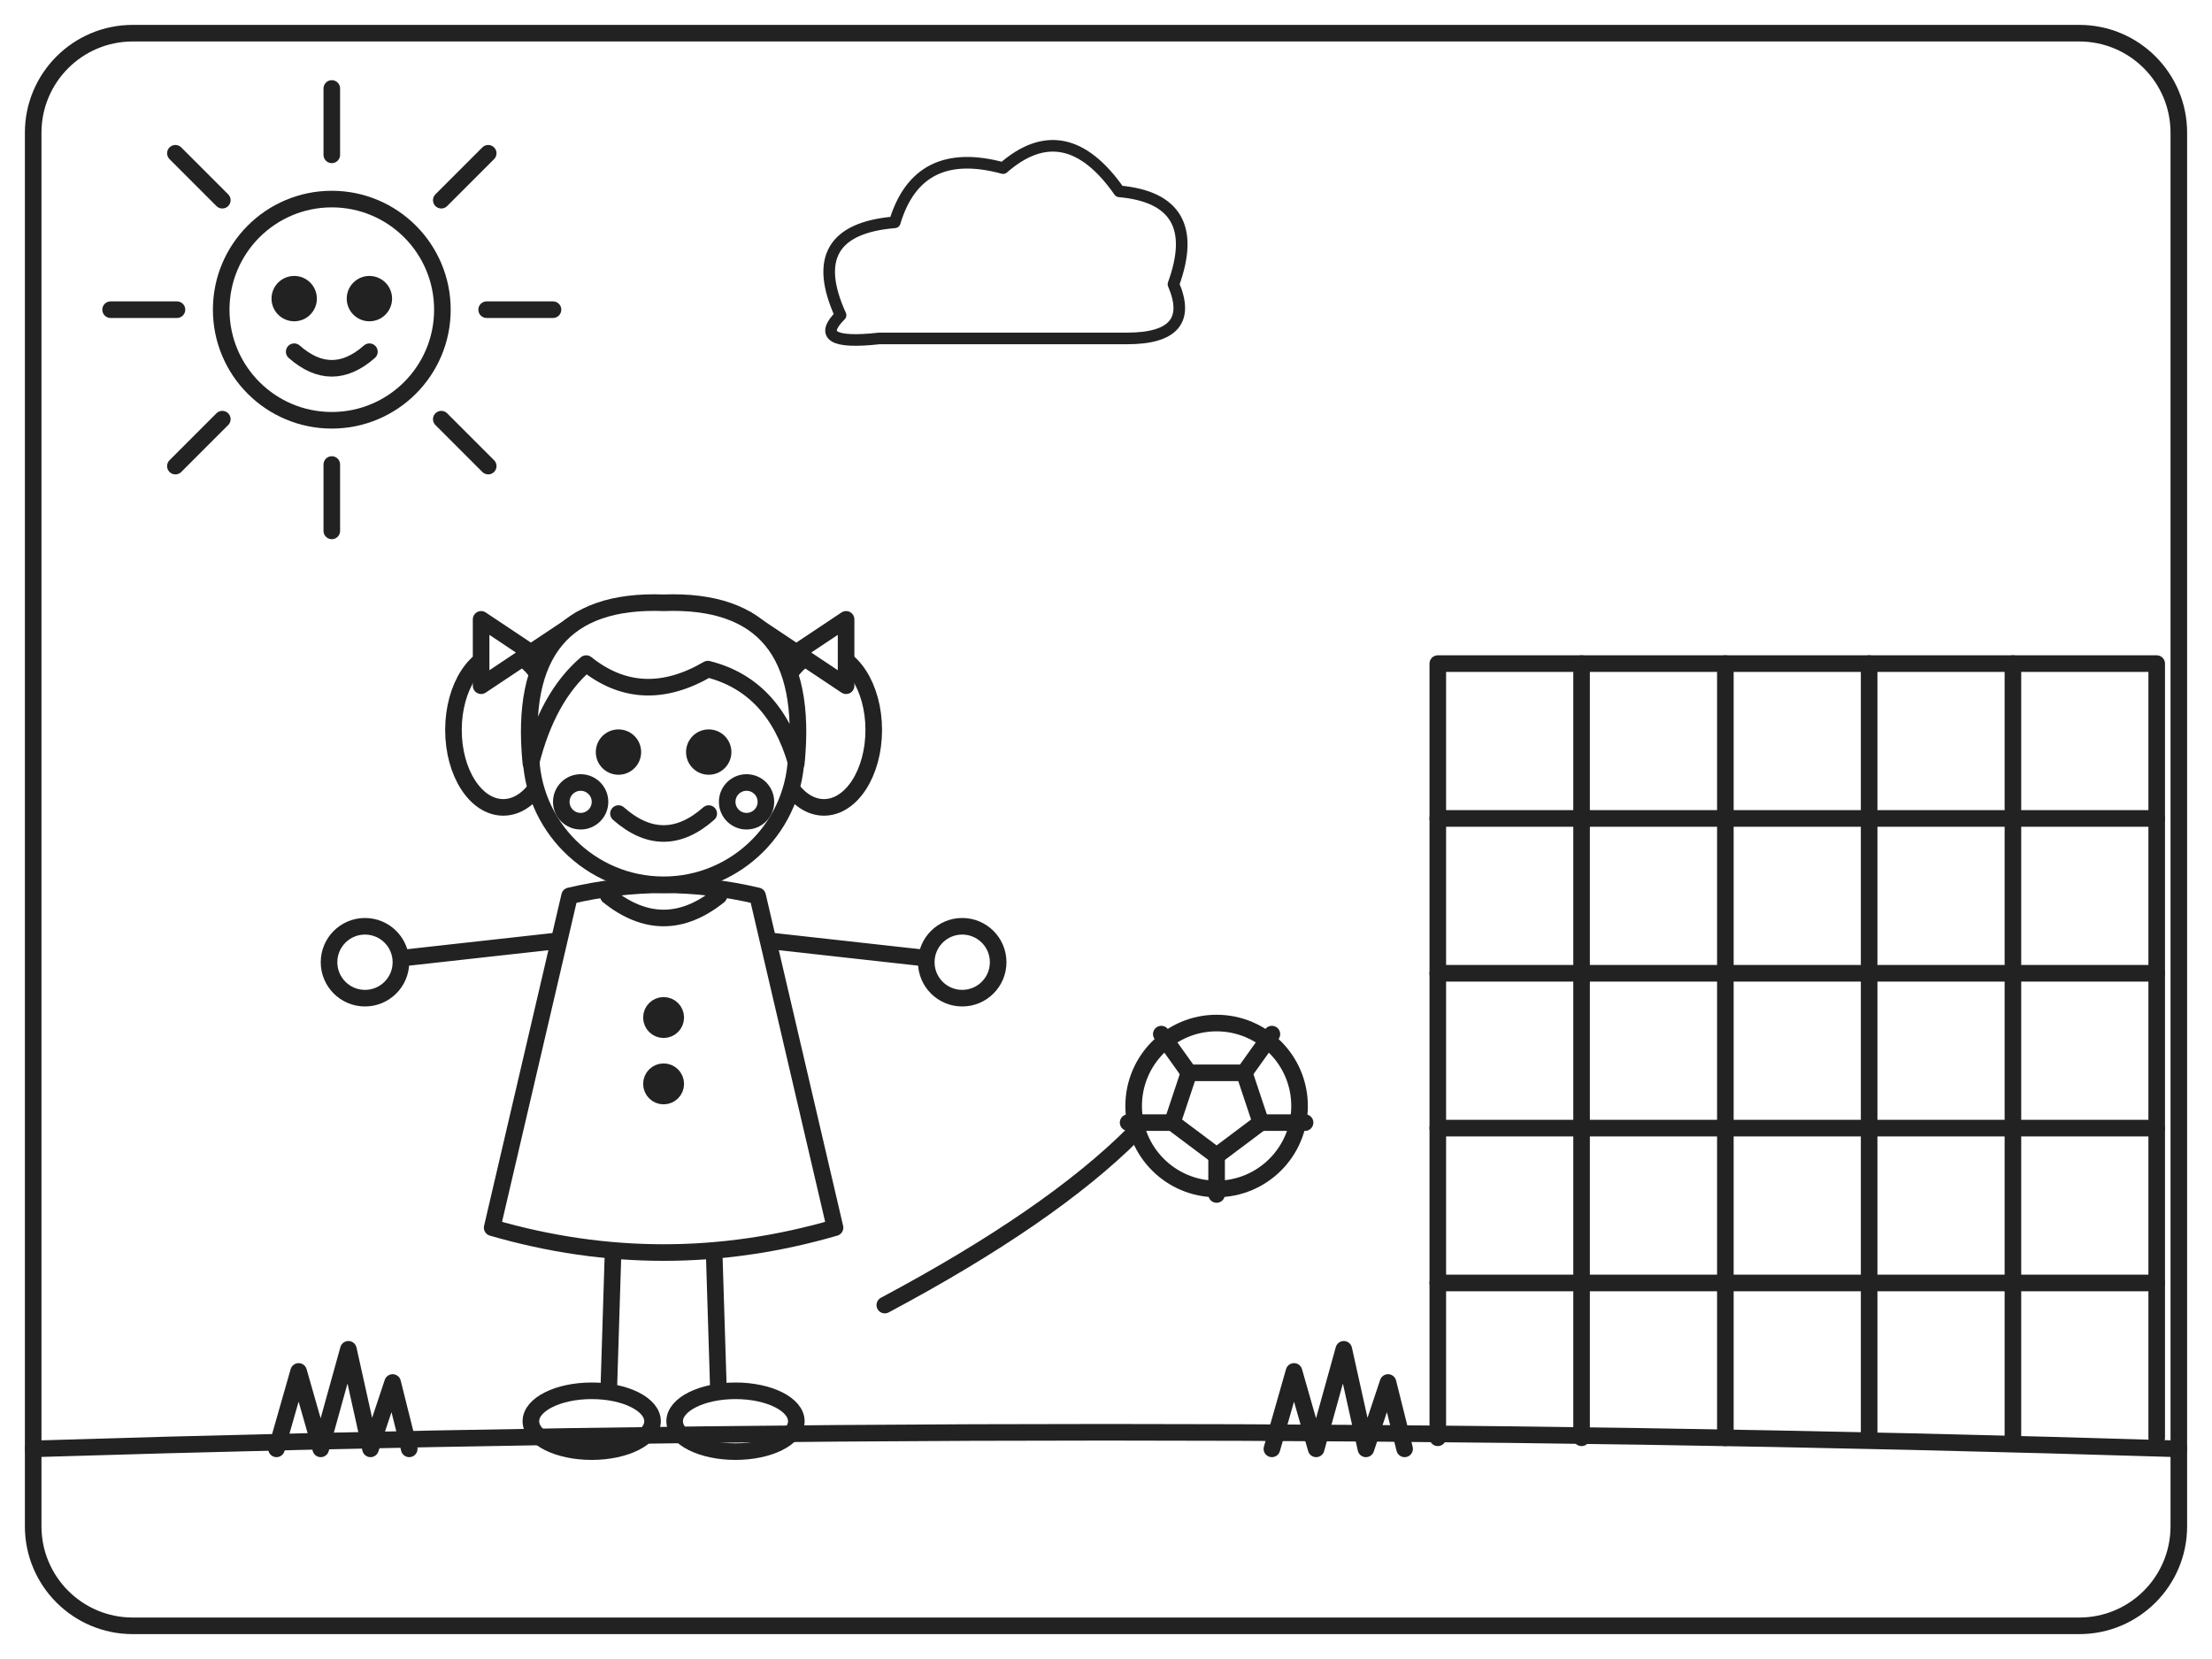
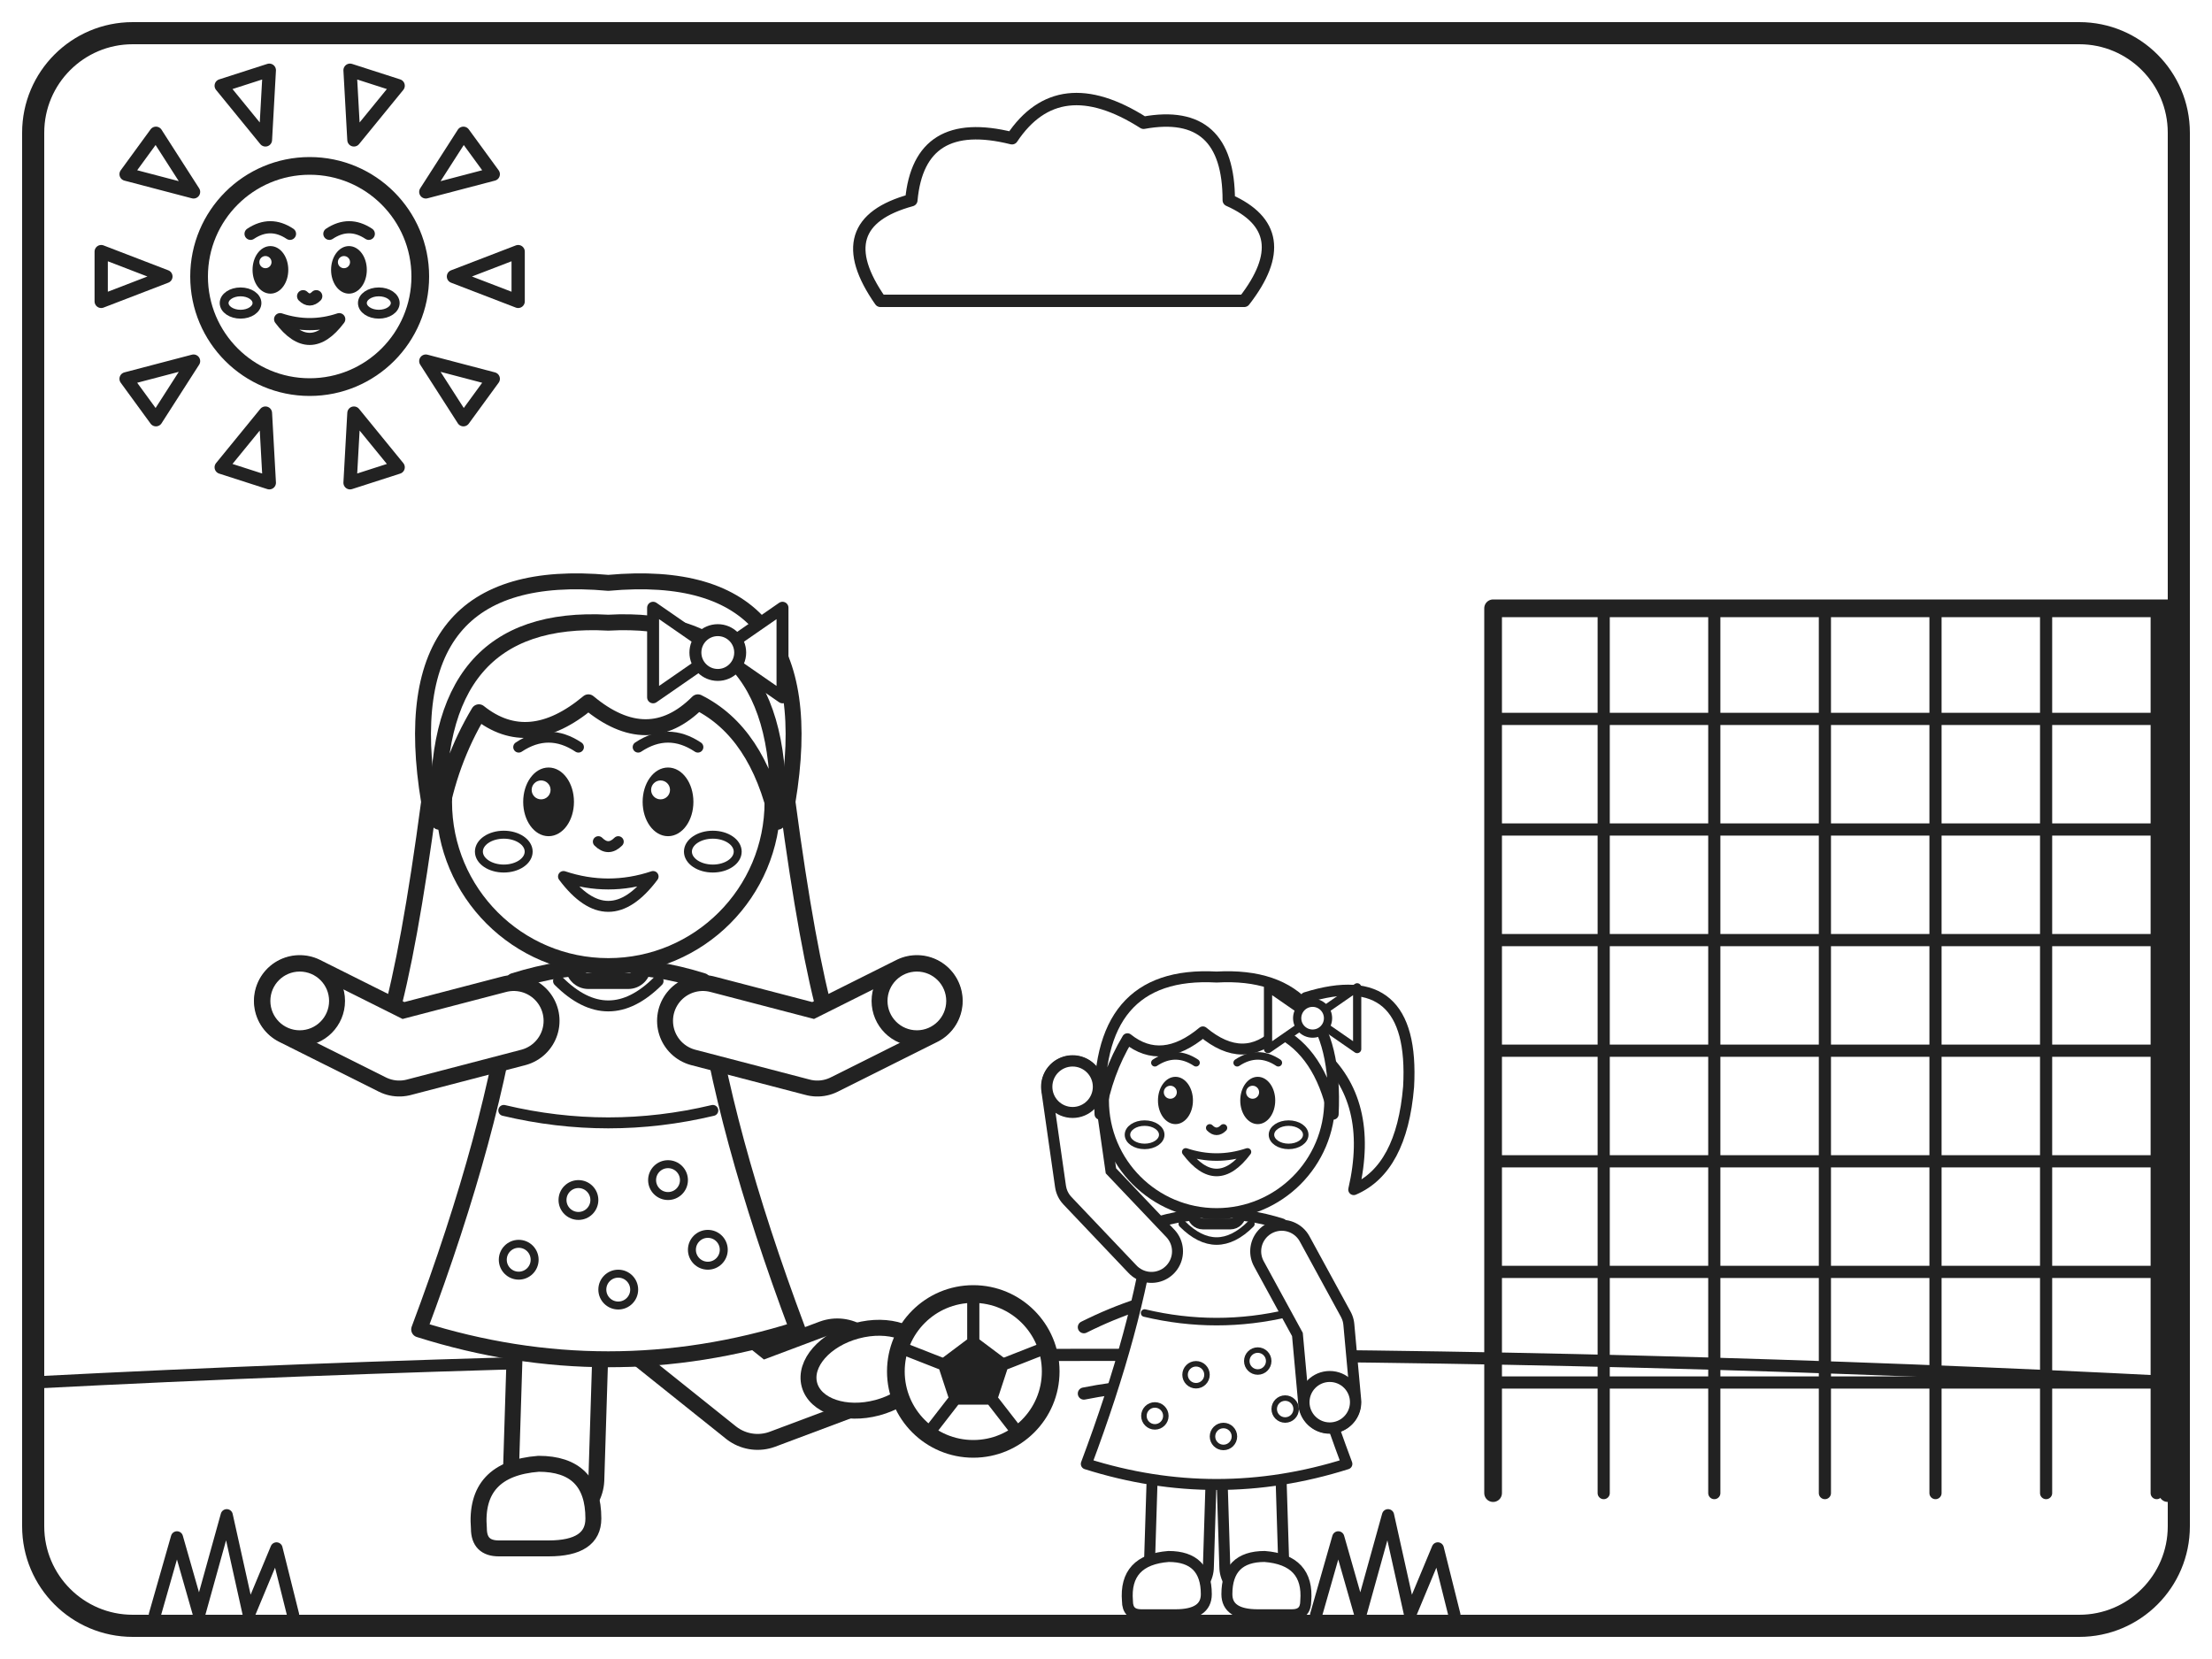
<svg xmlns="http://www.w3.org/2000/svg" viewBox="0 0 400 300" width="800" height="600">
-   <rect x="0" y="0" width="400" height="300" fill="#fff" />
-   <g fill="none" stroke="#222" stroke-width="3" stroke-linecap="round" stroke-linejoin="round">
-     <rect x="6" y="6" width="388" height="288" rx="18" fill="#fff" />
-     <line x1="88.0" y1="56.0" x2="100.0" y2="56.0" />
-     <line x1="79.799" y1="75.799" x2="88.284" y2="84.284" />
-     <line x1="60.0" y1="84.0" x2="60.0" y2="96.0" />
-     <line x1="40.201" y1="75.799" x2="31.716" y2="84.284" />
-     <line x1="32.0" y1="56.0" x2="20.0" y2="56" />
-     <line x1="40.201" y1="36.201" x2="31.716" y2="27.716" />
-     <line x1="60" y1="28.0" x2="60" y2="16.0" />
-     <line x1="79.799" y1="36.201" x2="88.284" y2="27.716" />
-     <circle cx="60" cy="56" r="20" fill="#fff" />
-     <g transform="translate(60,56) scale(1,1)">
-       <circle cx="-6.8" cy="-2" r="2.6" fill="#222" />
-       <circle cx="6.8" cy="-2" r="2.6" fill="#222" />
-       <path d="M -6.8 7.6 Q 0 13.6 6.8 7.6" fill="none" />
+   <rect width="400" height="300" fill="#fff" />
+   <clipPath id="c">
+     <rect x="6" y="6" width="388" height="288" rx="18" />
+   </clipPath>
+   <g fill="none" stroke="#222" stroke-width="3.2" stroke-linecap="round" stroke-linejoin="round">
+     <g clip-path="url(#c)">
+       <path d="M 82.0 50.0 L 93.7 54.5 L 93.7 45.5 Z" fill="#fff" stroke-width="2.4" />
+       <path d="M 77.0 65.3 L 83.8 75.9 L 89.2 68.5 Z" fill="#fff" stroke-width="2.4" />
+       <path d="M 64.0 74.7 L 63.3 87.3 L 72.0 84.5 Z" fill="#fff" stroke-width="2.4" />
+       <path d="M 48.0 74.7 L 40.0 84.5 L 48.7 87.3 Z" fill="#fff" stroke-width="2.4" />
+       <path d="M 35.0 65.3 L 22.8 68.5 L 28.2 75.9 Z" fill="#fff" stroke-width="2.4" />
+       <path d="M 30.0 50.0 L 18.3 45.5 L 18.3 54.5 Z" fill="#fff" stroke-width="2.4" />
+       <path d="M 35.0 34.7 L 28.2 24.1 L 22.8 31.5 Z" fill="#fff" stroke-width="2.4" />
+       <path d="M 48.0 25.3 L 48.7 12.7 L 40.0 15.5 Z" fill="#fff" stroke-width="2.4" />
+       <path d="M 64.0 25.3 L 72.0 15.5 L 63.3 12.7 Z" fill="#fff" stroke-width="2.4" />
+       <path d="M 77.0 34.7 L 89.2 31.5 L 83.8 24.1 Z" fill="#fff" stroke-width="2.4" />
+       <circle cx="56.0" cy="50.0" r="20" fill="#fff" />
+       <ellipse cx="48.9" cy="48.8" rx="2.731" ry="3.8" fill="#222" stroke-width="1" />
+       <circle cx="48.0" cy="47.4" r="1.1" fill="#fff" stroke="none" />
+       <path d="M 52.438 42.281 Q 48.875 39.906 45.312 42.281" fill="none" stroke-width="2.2" />
+       <ellipse cx="63.1" cy="48.8" rx="2.731" ry="3.8" fill="#222" stroke-width="1" />
+       <circle cx="62.2" cy="47.4" r="1.1" fill="#fff" stroke="none" />
+       <path d="M 59.562 42.281 Q 63.125 39.906 66.688 42.281" fill="none" stroke-width="2.2" />
+       <path d="M 54.812 53.562 Q 56 54.75 57.188 53.562" fill="none" stroke-width="2.2" />
+       <path d="M 50.656 57.719 Q 56 64.844 61.344 57.719 Q 56 59.5 50.656 57.719 Z" fill="#fff" stroke-width="2.2" />
+       <ellipse cx="43.5" cy="54.8" rx="2.969" ry="2.019" fill="none" stroke-width="1.6" />
+       <ellipse cx="68.5" cy="54.8" rx="2.969" ry="2.019" fill="none" stroke-width="1.6" />
+       <g transform="translate(190.0,46.0) scale(0.7,0.7)">
+         <path d="M -44 12 Q -58 -8 -36 -14 Q -34 -36 -10 -30 Q 2 -48 24 -34 Q 46 -38 46 -14 Q 64 -6 50 12 Z" fill="#fff" />
+       </g>
+       <path d="M 270 270 L 270 110 L 392 110 L 392 270" fill="none" />
+       <path d="M 290 110 L 290 270" fill="none" stroke-width="2.2" />
+       <path d="M 310 110 L 310 270" fill="none" stroke-width="2.2" />
+       <path d="M 330 110 L 330 270" fill="none" stroke-width="2.2" />
+       <path d="M 350 110 L 350 270" fill="none" stroke-width="2.2" />
+       <path d="M 370 110 L 370 270" fill="none" stroke-width="2.2" />
+       <path d="M 390 110 L 390 270" fill="none" stroke-width="2.2" />
+       <path d="M 270 130 L 392 130" fill="none" stroke-width="2.2" />
+       <path d="M 270 150 L 392 150" fill="none" stroke-width="2.2" />
+       <path d="M 270 170 L 392 170" fill="none" stroke-width="2.2" />
+       <path d="M 270 190 L 392 190" fill="none" stroke-width="2.2" />
+       <path d="M 270 210 L 392 210" fill="none" stroke-width="2.2" />
+       <path d="M 270 230 L 392 230" fill="none" stroke-width="2.2" />
+       <path d="M 270 250 L 392 250" fill="none" stroke-width="2.2" />
+       <path d="M 6 250 Q 200 240 394 250" fill="none" stroke-width="2.2" />
+       <g transform="translate(110.0,280.0) scale(0.9,0.9)">
+         <path d="M -36 -150 Q -44 -198 0 -194 Q 44 -198 36 -150 Q 40 -120 44 -106 Q 32 -98 24 -112 L -24 -112 Q -32 -98 -44 -106 Q -40 -120 -36 -150 Z" fill="#fff" />
+         <path d="M -10.0 -46.0 L -11.0 -14.0" fill="none" stroke="#222" stroke-width="20.4" />
+         <path d="M -10.0 -46.0 L -11.0 -14.0" fill="none" stroke="#fff" stroke-width="14" />
+         <path d="M 10.0 -46.0 L 30.0 -30.0 L 46.0 -36.0" fill="none" stroke="#222" stroke-width="20.4" />
+         <path d="M 10.0 -46.0 L 30.0 -30.0 L 46.0 -36.0" fill="none" stroke="#fff" stroke-width="14" />
+         <path d="M -26 -4 Q -27 -16 -14 -17 Q -3 -17 -3 -6 Q -3 0 -12 0 L -22 0 Q -26 0 -26 -4 Z" fill="#fff" />
+         <ellipse cx="52.0" cy="-36.0" rx="12" ry="8" fill="#fff" transform="rotate(-15 52 -36)" />
+         <path d="M -19 -114 Q 0 -120 19 -114 Q 23 -84 38 -44 Q 0 -32 -38 -44 Q -23 -84 -19 -114 Z" fill="#fff" />
+         <path d="M -21 -88 Q 0 -83 21 -88" fill="none" stroke-width="2.2" />
+         <path d="M -10 -114 Q 0 -104 10 -114" fill="none" stroke-width="2.2" />
+         <circle cx="-18.0" cy="-58.0" r="3.2" fill="#fff" stroke-width="1.6" />
+         <circle cx="2.0" cy="-52.0" r="3.2" fill="#fff" stroke-width="1.6" />
+         <circle cx="20.0" cy="-60.0" r="3.2" fill="#fff" stroke-width="1.6" />
+         <circle cx="-6.0" cy="-70.0" r="3.2" fill="#fff" stroke-width="1.6" />
+         <circle cx="12.0" cy="-74.0" r="3.2" fill="#fff" stroke-width="1.6" />
+         <path d="M -19.0 -106.0 L -42.0 -100.0 L -62.0 -110.0" fill="none" stroke="#222" stroke-width="18.4" />
+         <path d="M -19.0 -106.0 L -42.0 -100.0 L -62.0 -110.0" fill="none" stroke="#fff" stroke-width="12" />
+         <path d="M 19.0 -106.0 L 42.0 -100.0 L 62.0 -110.0" fill="none" stroke="#222" stroke-width="18.4" />
+         <path d="M 19.0 -106.0 L 42.0 -100.0 L 62.0 -110.0" fill="none" stroke="#fff" stroke-width="12" />
+         <circle cx="-62.0" cy="-110.0" r="7.5" fill="#fff" />
+         <circle cx="62.0" cy="-110.0" r="7.5" fill="#fff" />
+         <rect x="-7.0" y="-124.0" width="14.0" height="10.0" rx="3" fill="#fff" />
+         <circle cx="0.0" cy="-150.0" r="33" fill="#fff" />
+         <path d="M -34 -146 Q -36 -188 0 -186 Q 36 -188 34 -146 Q 30 -164 18 -170 Q 8 -160 -4 -170 Q -16 -160 -26 -168 Q -32 -158 -34 -146 Z" fill="#fff" />
+         <path d="M 22 -180 l -13 -9 l 0 18 Z M 22 -180 l 13 -9 l 0 18 Z" fill="#fff" stroke-width="2.4" />
+         <circle cx="22.0" cy="-180.0" r="4.5" fill="#fff" stroke-width="2.4" />
+         <ellipse cx="-12.0" cy="-150.0" rx="4.6" ry="6.4" fill="#222" stroke-width="1" />
+         <circle cx="-13.5" cy="-152.4" r="1.9" fill="#fff" stroke="none" />
+         <path d="M -6.0 -161.0 Q -12.0 -165.0 -18.0 -161.0" fill="none" stroke-width="2.2" />
+         <ellipse cx="12.0" cy="-150.0" rx="4.6" ry="6.4" fill="#222" stroke-width="1" />
+         <circle cx="10.5" cy="-152.4" r="1.9" fill="#fff" stroke="none" />
+         <path d="M 6.0 -161.0 Q 12.0 -165.0 18.0 -161.0" fill="none" stroke-width="2.2" />
+         <path d="M -2.0 -142.0 Q 0 -140.0 2.0 -142.0" fill="none" stroke-width="2.2" />
+         <path d="M -9.0 -135.0 Q 0 -123.0 9.0 -135.0 Q 0 -132.0 -9.0 -135.0 Z" fill="#fff" stroke-width="2.2" />
+         <ellipse cx="-21.0" cy="-140.0" rx="5.0" ry="3.4" fill="none" stroke-width="1.6" />
+         <ellipse cx="21.0" cy="-140.0" rx="5.0" ry="3.4" fill="none" stroke-width="1.6" />
+       </g>
+       <circle cx="176.0" cy="248.0" r="14" fill="#fff" />
+       <path d="M 176 242 l 6 4.5 l -2.3 7 l -7.4 0 l -2.3 -7 Z" fill="#222" stroke-width="1" />
+       <path d="M 176 242 L 176 234 M 182 246.5 L 188.88 243.8 M 179.7 253.5 L 184.12 259.2 M 172.3 253.5 L 167.88 259.2 M 170 246.5 L 163.12 243.8" fill="none" stroke-width="2.2" />
+       <path d="M 196 240 q 20 -10 40 -6 M 196 252 q 20 -4 40 2" fill="none" stroke-width="2.2" />
+       <g transform="translate(220.0,292.0) scale(0.62,0.62)">
+         <path d="M 26 -180 Q 58 -190 56 -154 Q 54 -130 40 -124 Q 46 -150 30 -164 Z" fill="#fff" />
+         <path d="M -10.0 -46.0 L -11.0 -14.0" fill="none" stroke="#222" stroke-width="20.4" />
+         <path d="M -10.0 -46.0 L -11.0 -14.0" fill="none" stroke="#fff" stroke-width="14" />
+         <path d="M 10.0 -46.0 L 11.0 -14.0" fill="none" stroke="#222" stroke-width="20.4" />
+         <path d="M 10.0 -46.0 L 11.0 -14.0" fill="none" stroke="#fff" stroke-width="14" />
+         <path d="M -26 -4 Q -27 -16 -14 -17 Q -3 -17 -3 -6 Q -3 0 -12 0 L -22 0 Q -26 0 -26 -4 Z" fill="#fff" />
+         <path d="M 26 -4 Q 27 -16 14 -17 Q 3 -17 3 -6 Q 3 0 12 0 L 22 0 Q 26 0 26 -4 Z" fill="#fff" />
+         <path d="M -19 -114 Q 0 -120 19 -114 Q 23 -84 38 -44 Q 0 -32 -38 -44 Q -23 -84 -19 -114 Z" fill="#fff" />
+         <path d="M -21 -88 Q 0 -83 21 -88" fill="none" stroke-width="2.2" />
+         <path d="M -10 -114 Q 0 -104 10 -114" fill="none" stroke-width="2.2" />
+         <circle cx="-18.0" cy="-58.0" r="3.2" fill="#fff" stroke-width="1.6" />
+         <circle cx="2.0" cy="-52.0" r="3.2" fill="#fff" stroke-width="1.6" />
+         <circle cx="20.0" cy="-60.0" r="3.2" fill="#fff" stroke-width="1.6" />
+         <circle cx="-6.0" cy="-70.0" r="3.2" fill="#fff" stroke-width="1.6" />
+         <circle cx="12.0" cy="-74.0" r="3.2" fill="#fff" stroke-width="1.6" />
+         <path d="M -19.0 -106.0 L -38.0 -126.0 L -42.0 -154.0" fill="none" stroke="#222" stroke-width="18.4" />
+         <path d="M -19.0 -106.0 L -38.0 -126.0 L -42.0 -154.0" fill="none" stroke="#fff" stroke-width="12" />
+         <path d="M 19.0 -106.0 L 31.0 -84.0 L 33.0 -62.0" fill="none" stroke="#222" stroke-width="18.4" />
+         <path d="M 19.0 -106.0 L 31.0 -84.0 L 33.0 -62.0" fill="none" stroke="#fff" stroke-width="12" />
+         <circle cx="-42.0" cy="-154.0" r="7.5" fill="#fff" />
+         <circle cx="33.0" cy="-62.0" r="7.5" fill="#fff" />
+         <rect x="-7.0" y="-124.0" width="14.0" height="10.0" rx="3" fill="#fff" />
+         <circle cx="0.0" cy="-150.0" r="33" fill="#fff" />
+         <path d="M -34 -146 Q -36 -188 0 -186 Q 36 -188 34 -146 Q 30 -164 18 -170 Q 8 -160 -4 -170 Q -16 -160 -26 -168 Q -32 -158 -34 -146 Z" fill="#fff" />
+         <path d="M 28 -174 l -13 -9 l 0 18 Z M 28 -174 l 13 -9 l 0 18 Z" fill="#fff" stroke-width="2.4" />
+         <circle cx="28.0" cy="-174.0" r="4.5" fill="#fff" stroke-width="2.4" />
+         <ellipse cx="-12.0" cy="-150.0" rx="4.6" ry="6.4" fill="#222" stroke-width="1" />
+         <circle cx="-13.5" cy="-152.4" r="1.9" fill="#fff" stroke="none" />
+         <path d="M -6.0 -161.0 Q -12.0 -165.0 -18.0 -161.0" fill="none" stroke-width="2.2" />
+         <ellipse cx="12.0" cy="-150.0" rx="4.6" ry="6.4" fill="#222" stroke-width="1" />
+         <circle cx="10.5" cy="-152.4" r="1.9" fill="#fff" stroke="none" />
+         <path d="M 6.0 -161.0 Q 12.0 -165.0 18.0 -161.0" fill="none" stroke-width="2.2" />
+         <path d="M -2.0 -142.0 Q 0 -140.0 2.0 -142.0" fill="none" stroke-width="2.2" />
+         <path d="M -9.0 -135.0 Q 0 -123.0 9.0 -135.0 Q 0 -132.0 -9.0 -135.0 Z" fill="#fff" stroke-width="2.2" />
+         <ellipse cx="-21.0" cy="-140.0" rx="5.0" ry="3.4" fill="none" stroke-width="1.6" />
+         <ellipse cx="21.0" cy="-140.0" rx="5.0" ry="3.4" fill="none" stroke-width="1.6" />
+       </g>
+       <g transform="translate(40.0,292.0) scale(1,1)">
+         <path d="M -12 0 L -8 -14 L -4 0 L 1 -18 L 5 0 L 10 -12 L 13 0" fill="none" stroke-width="2.2" />
+       </g>
+       <g transform="translate(250.0,292.0) scale(1,1)">
+         <path d="M -12 0 L -8 -14 L -4 0 L 1 -18 L 5 0 L 10 -12 L 13 0" fill="none" stroke-width="2.2" />
+       </g>
    </g>
-     <g transform="translate(180,50) scale(0.7,0.7)">
-       <path d="M -40 10 Q -50 -12 -26 -14 Q -20 -34 2 -28 Q 18 -42 32 -22 Q 54 -20 46 2 Q 52 16 34 16 L -30 16 Q -48 18 -40 10 Z" fill="#fff" />
-     </g>
-     <path d="M 260 260 L 260 120 L 390 120 L 390 260" fill="none" />
-     <line x1="286" y1="120" x2="286" y2="260" />
-     <line x1="312" y1="120" x2="312" y2="260" />
-     <line x1="338" y1="120" x2="338" y2="260" />
-     <line x1="364" y1="120" x2="364" y2="260" />
-     <line x1="260" y1="148" x2="390" y2="148" />
-     <line x1="260" y1="176" x2="390" y2="176" />
-     <line x1="260" y1="204" x2="390" y2="204" />
-     <line x1="260" y1="232" x2="390" y2="232" />
-     <circle cx="220" cy="200" r="15" fill="#fff" />
-     <path d="M 215 194 l 10 0 l 3 9 l -8 6 l -8 -6 Z" fill="#fff" />
-     <line x1="215" y1="194" x2="210" y2="187" />
-     <line x1="225" y1="194" x2="230" y2="187" />
-     <line x1="228" y1="203" x2="236" y2="203" />
-     <line x1="212" y1="203" x2="204" y2="203" />
-     <line x1="220" y1="209" x2="220" y2="216" />
-     <path d="M 160 236 Q 190 220 205 205" fill="none" />
-     <g transform="translate(120,262) scale(1.0,1.0)">
-       <line x1="-9" y1="-40" x2="-10" y2="-8" />
-       <line x1="9" y1="-40" x2="10" y2="-8" />
-       <ellipse cx="-13" cy="-5" rx="11" ry="5.5" fill="#fff" />
-       <ellipse cx="13" cy="-5" rx="11" ry="5.5" fill="#fff" />
-       <line x1="-18" y1="-92" x2="-54" y2="-88" />
-       <line x1="18" y1="-92" x2="54" y2="-88" />
-       <path d="M -17 -100 Q 0 -104 17 -100 L 31 -40 Q 0 -31 -31 -40 Z" fill="#fff" />
-       <path d="M -10 -100 Q 0 -92 10 -100" fill="none" />
-       <circle cx="0" cy="-78" r="2.2" fill="#222" />
-       <circle cx="0" cy="-66" r="2.2" fill="#222" />
-       <circle cx="-54" cy="-88" r="6.5" fill="#fff" />
-       <circle cx="54" cy="-88" r="6.5" fill="#fff" />
-       <ellipse cx="-29" cy="-130" rx="9" ry="14" fill="#fff" />
-       <ellipse cx="29" cy="-130" rx="9" ry="14" fill="#fff" />
-       <path d="M -24 -144 l -9 -6 l 0 12 Z M -24 -144 l 9 -6 l 0 12 Z" fill="#fff" />
-       <path d="M 24 -144 l -9 -6 l 0 12 Z M 24 -144 l 9 -6 l 0 12 Z" fill="#fff" />
-       <circle cx="0" cy="-126" r="24" fill="#fff" />
-       <path d="M -24 -124 Q -27 -154 0 -153 Q 27 -154 24 -124 Q 20 -138 8 -141 Q -4 -134 -14 -142 Q -21 -136 -24 -124 Z" fill="#fff" />
-       <circle cx="-8.16" cy="-126" r="2.6" fill="#222" />
-       <circle cx="8.16" cy="-126" r="2.6" fill="#222" />
-       <path d="M -8.16 -114.88 Q 0 -107.68 8.16 -114.88" fill="none" />
-       <circle cx="-15" cy="-117" r="3.5" fill="none" />
-       <circle cx="15" cy="-117" r="3.5" fill="none" />
-     </g>
-     <path d="M 50 262 L 54 248 L 58 262 L 63 244 L 67 262 L 71 250 L 74 262" fill="none" />
-     <path d="M 230 262 L 234 248 L 238 262 L 243 244 L 247 262 L 251 250 L 254 262" fill="none" />
-     <path d="M 6 262 Q 200 256 394 262" fill="none" />
+     <rect x="6" y="6" width="388" height="288" rx="18" fill="none" stroke-width="4" />
  </g>
</svg>
